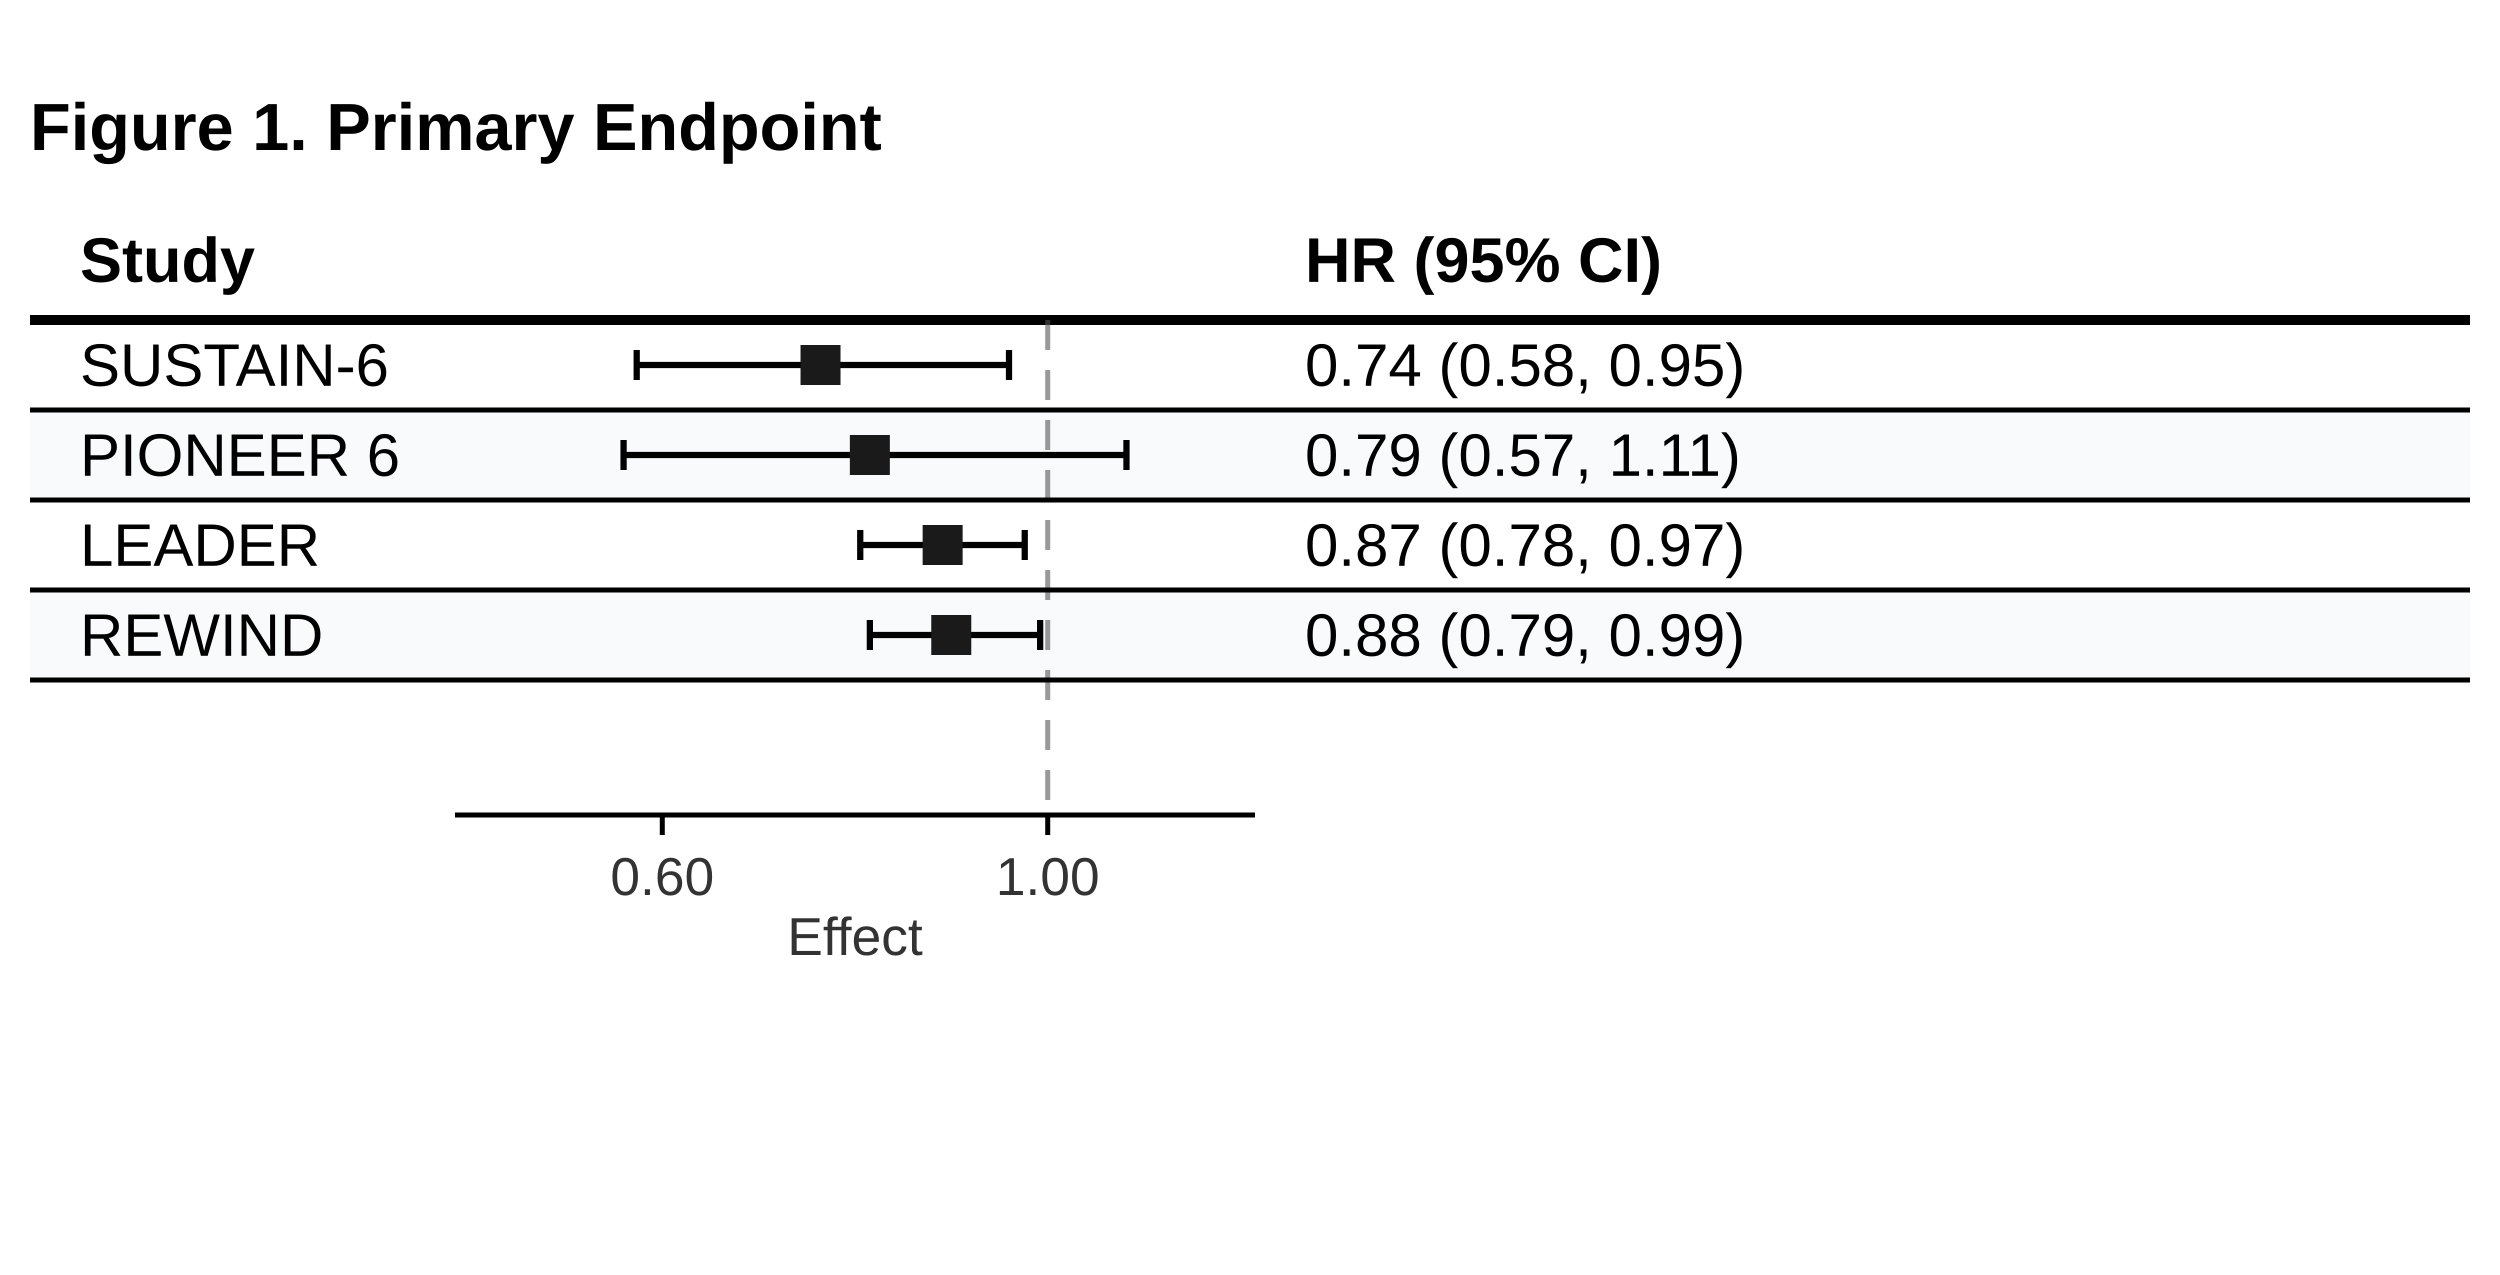
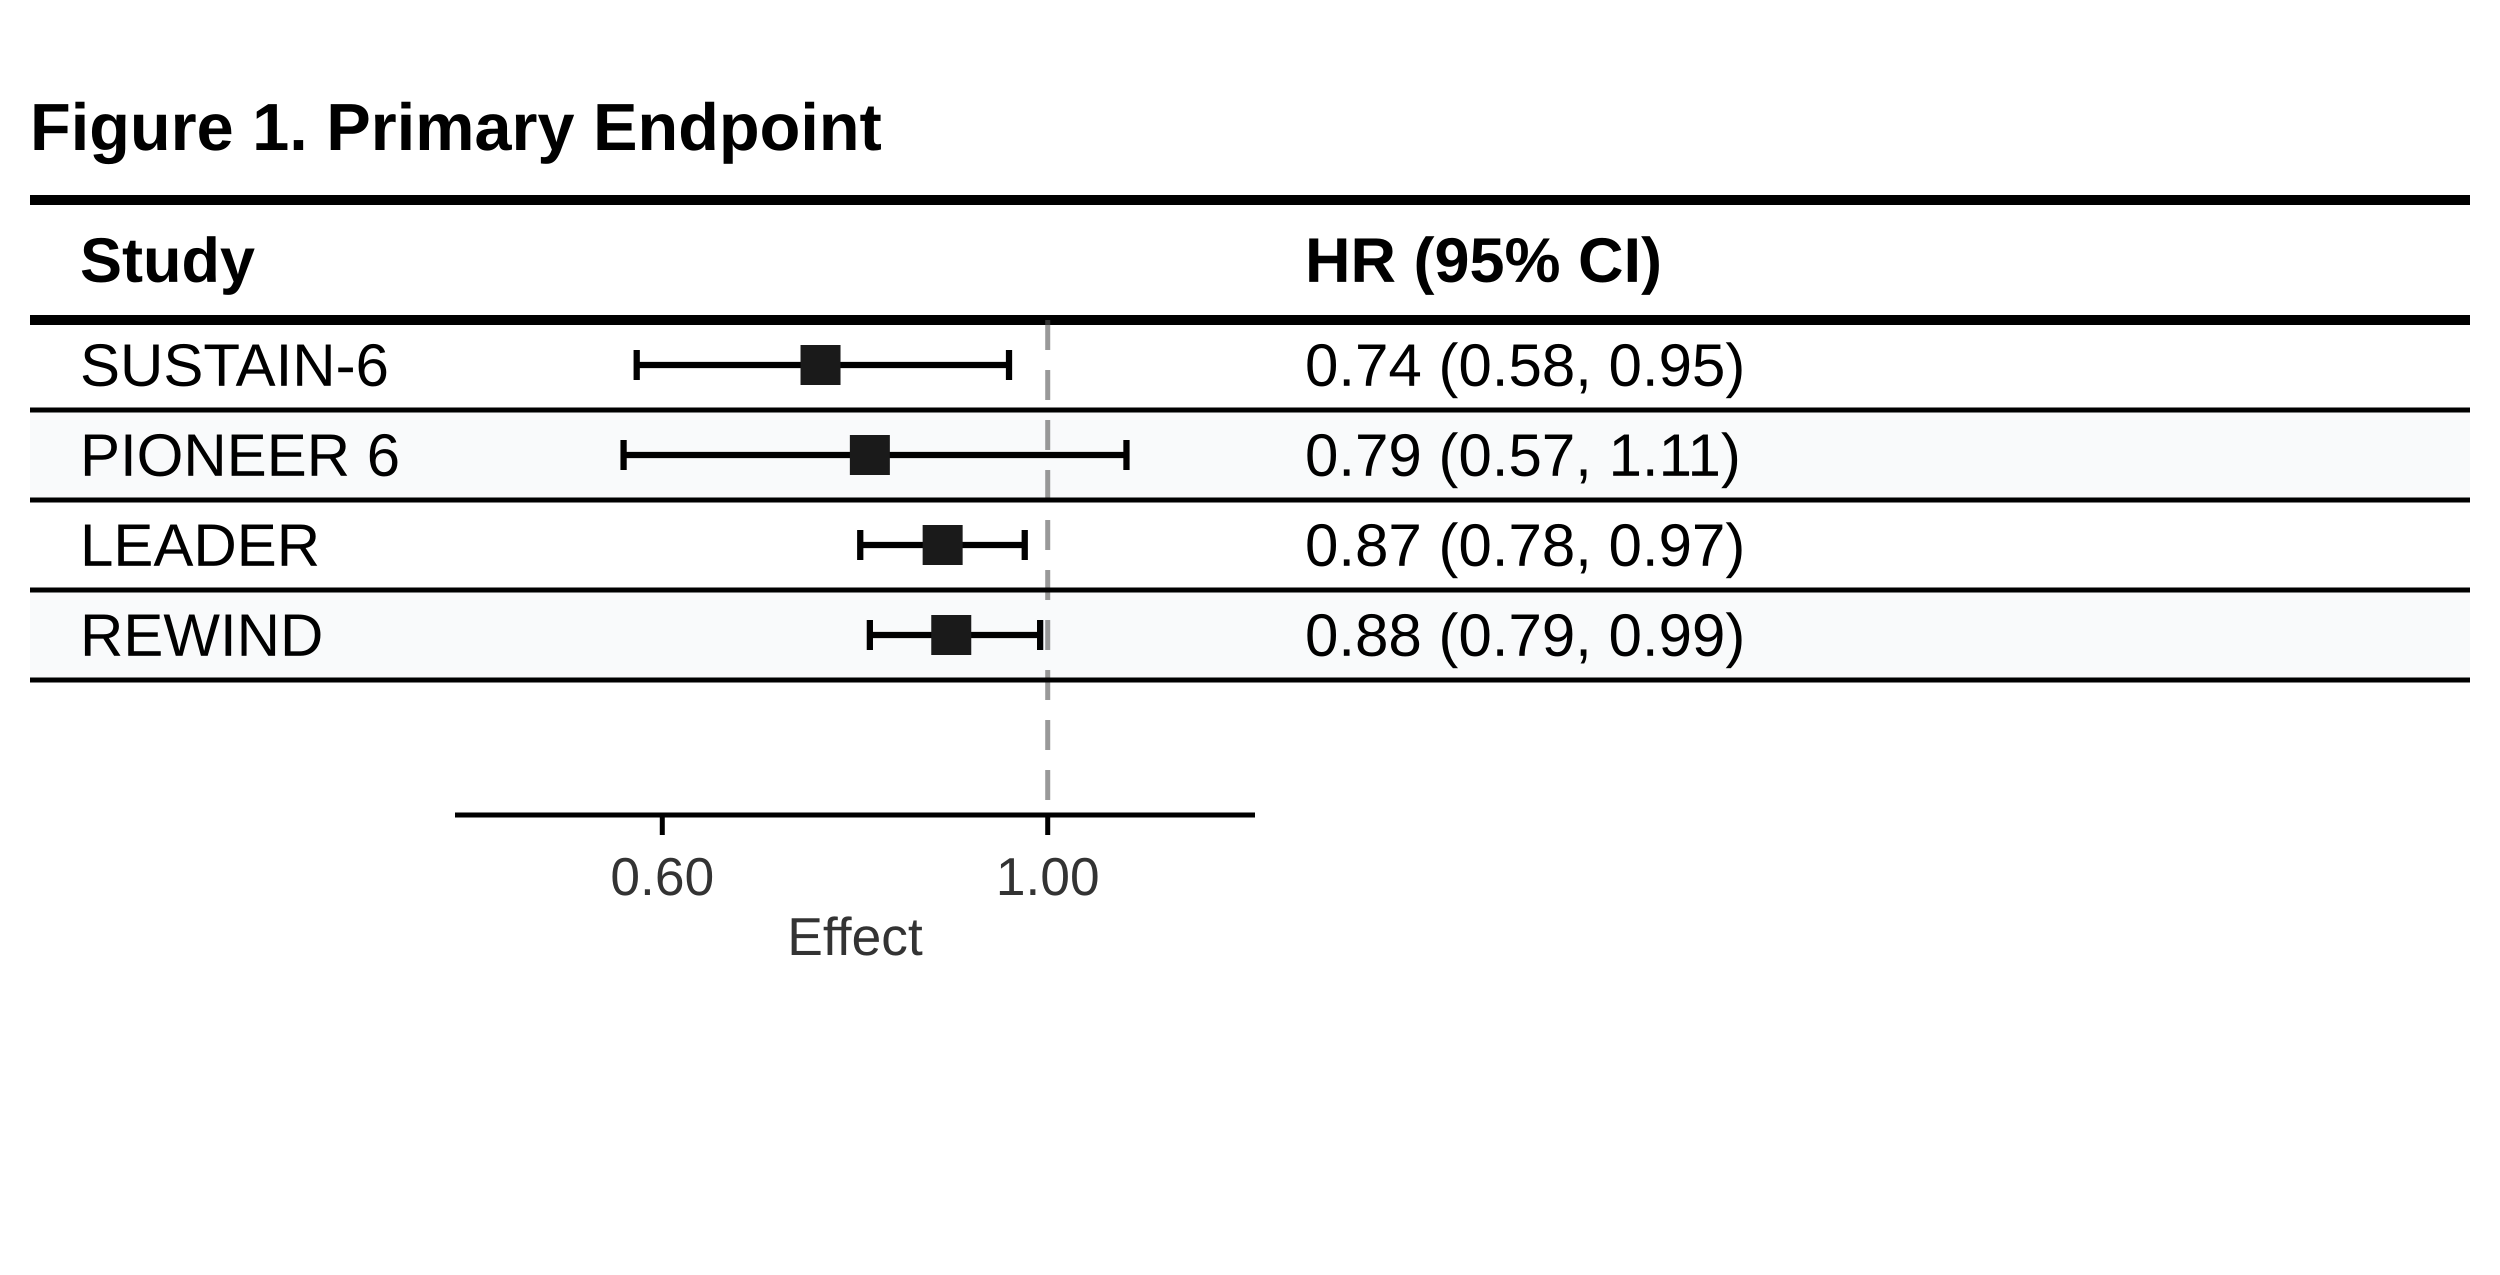
<svg xmlns="http://www.w3.org/2000/svg" width="500" height="255" viewBox="0 0 500 255">
  <style>
  text {
    font-variant-numeric: tabular-nums;
  }
  /* Use dominant-baseline for cell text to match CSS flex centering */
  .cell-text { dominant-baseline: central; }
</style>
  <rect width="100%" height="100%" fill="#ffffff" />
  <text x="6" y="30" font-family="Arial, Helvetica, sans-serif" font-size="13.33px" font-weight="700" fill="#000000">Figure 1. Primary Endpoint</text>
+   <line x1="6" x2="494" y1="40" y2="40" stroke="#000000" stroke-width="2" />
  <text class="cell-text" x="16" y="52" font-family="Arial, Helvetica, sans-serif" font-size="12.6px" font-weight="700" fill="#000000">Study</text>
  <text class="cell-text" x="101" y="52" font-family="Arial, Helvetica, sans-serif" font-size="12.6px" font-weight="700" text-anchor="start" fill="#000000" />
  <text class="cell-text" x="261" y="52" font-family="Arial, Helvetica, sans-serif" font-size="12.6px" font-weight="700" text-anchor="start" fill="#000000">HR (95% CI)</text>
  <line x1="6" x2="494" y1="64" y2="64" stroke="#000000" stroke-width="2" />
  <rect x="6" y="82" width="488" height="18" fill="#f9fafb" />
  <rect x="6" y="118" width="488" height="18" fill="#f9fafb" />
  <line x1="209.544" x2="209.544" y1="64" y2="163" stroke="#555555" stroke-width="1" stroke-opacity="0.6" stroke-dasharray="6,4" />
  <g class="interval effect-0">
    <line x1="127.34" x2="201.803" y1="73" y2="73" stroke="#000000" stroke-width="1.25" />
    <line x1="127.34" x2="127.34" y1="70" y2="76" stroke="#000000" stroke-width="1.25" />
    <line x1="201.803" x2="201.803" y1="70" y2="76" stroke="#000000" stroke-width="1.25" />
    <rect x="160.105" y="69" width="8" height="8" fill="#1a1a1a" />
  </g>
  <g class="interval effect-0">
    <line x1="124.716" x2="225.292" y1="91" y2="91" stroke="#000000" stroke-width="1.25" />
    <line x1="124.716" x2="124.716" y1="88" y2="94" stroke="#000000" stroke-width="1.25" />
    <line x1="225.292" x2="225.292" y1="88" y2="94" stroke="#000000" stroke-width="1.25" />
    <rect x="169.971" y="87" width="8" height="8" fill="#1a1a1a" />
  </g>
  <g class="interval effect-0">
    <line x1="172.049" x2="204.947" y1="109" y2="109" stroke="#000000" stroke-width="1.25" />
    <line x1="172.049" x2="172.049" y1="106" y2="112" stroke="#000000" stroke-width="1.25" />
    <line x1="204.947" x2="204.947" y1="106" y2="112" stroke="#000000" stroke-width="1.25" />
    <rect x="184.528" y="105" width="8" height="8" fill="#1a1a1a" />
  </g>
  <g class="interval effect-0">
    <line x1="173.971" x2="208.027" y1="127" y2="127" stroke="#000000" stroke-width="1.25" />
    <line x1="173.971" x2="173.971" y1="124" y2="130" stroke="#000000" stroke-width="1.25" />
    <line x1="208.027" x2="208.027" y1="124" y2="130" stroke="#000000" stroke-width="1.25" />
    <rect x="186.253" y="123" width="8" height="8" fill="#1a1a1a" />
  </g>
  <g transform="translate(0, 163)">
    <line x1="91" x2="251" y1="0" y2="0" stroke="#000000" stroke-width="1" />
    <line x1="132.456" x2="132.456" y1="0" y2="4" stroke="#000000" stroke-width="1" />
    <text x="132.456" y="16" text-anchor="middle" font-family="Arial, Helvetica, sans-serif" font-size="10.67px" font-weight="400" fill="#333333">0.60</text>
    <line x1="209.544" x2="209.544" y1="0" y2="4" stroke="#000000" stroke-width="1" />
    <text x="209.544" y="16" text-anchor="middle" font-family="Arial, Helvetica, sans-serif" font-size="10.67px" font-weight="400" fill="#333333">1.00</text>
    <text x="171" y="28" text-anchor="middle" font-family="Arial, Helvetica, sans-serif" font-size="10.67px" font-weight="500" fill="#333333">Effect</text>
  </g>
  <text class="cell-text" x="16" y="73" font-family="Arial, Helvetica, sans-serif" font-size="12px" font-weight="400" font-style="normal" fill="#000000">SUSTAIN-6</text>
  <text class="cell-text" x="261" y="73" font-family="Arial, Helvetica, sans-serif" font-size="12px" font-weight="400" font-style="normal" text-anchor="start" fill="#000000">0.74 (0.58, 0.95)</text>
  <line x1="6" x2="494" y1="82" y2="82" stroke="#000000" stroke-width="1" />
  <text class="cell-text" x="16" y="91" font-family="Arial, Helvetica, sans-serif" font-size="12px" font-weight="400" font-style="normal" fill="#000000">PIONEER 6</text>
  <text class="cell-text" x="261" y="91" font-family="Arial, Helvetica, sans-serif" font-size="12px" font-weight="400" font-style="normal" text-anchor="start" fill="#000000">0.79 (0.57, 1.11)</text>
  <line x1="6" x2="494" y1="100" y2="100" stroke="#000000" stroke-width="1" />
  <text class="cell-text" x="16" y="109" font-family="Arial, Helvetica, sans-serif" font-size="12px" font-weight="400" font-style="normal" fill="#000000">LEADER</text>
  <text class="cell-text" x="261" y="109" font-family="Arial, Helvetica, sans-serif" font-size="12px" font-weight="400" font-style="normal" text-anchor="start" fill="#000000">0.87 (0.78, 0.97)</text>
  <line x1="6" x2="494" y1="118" y2="118" stroke="#000000" stroke-width="1" />
  <text class="cell-text" x="16" y="127" font-family="Arial, Helvetica, sans-serif" font-size="12px" font-weight="400" font-style="normal" fill="#000000">REWIND</text>
  <text class="cell-text" x="261" y="127" font-family="Arial, Helvetica, sans-serif" font-size="12px" font-weight="400" font-style="normal" text-anchor="start" fill="#000000">0.88 (0.79, 0.99)</text>
  <line x1="6" x2="494" y1="136" y2="136" stroke="#000000" stroke-width="1" />
</svg>
